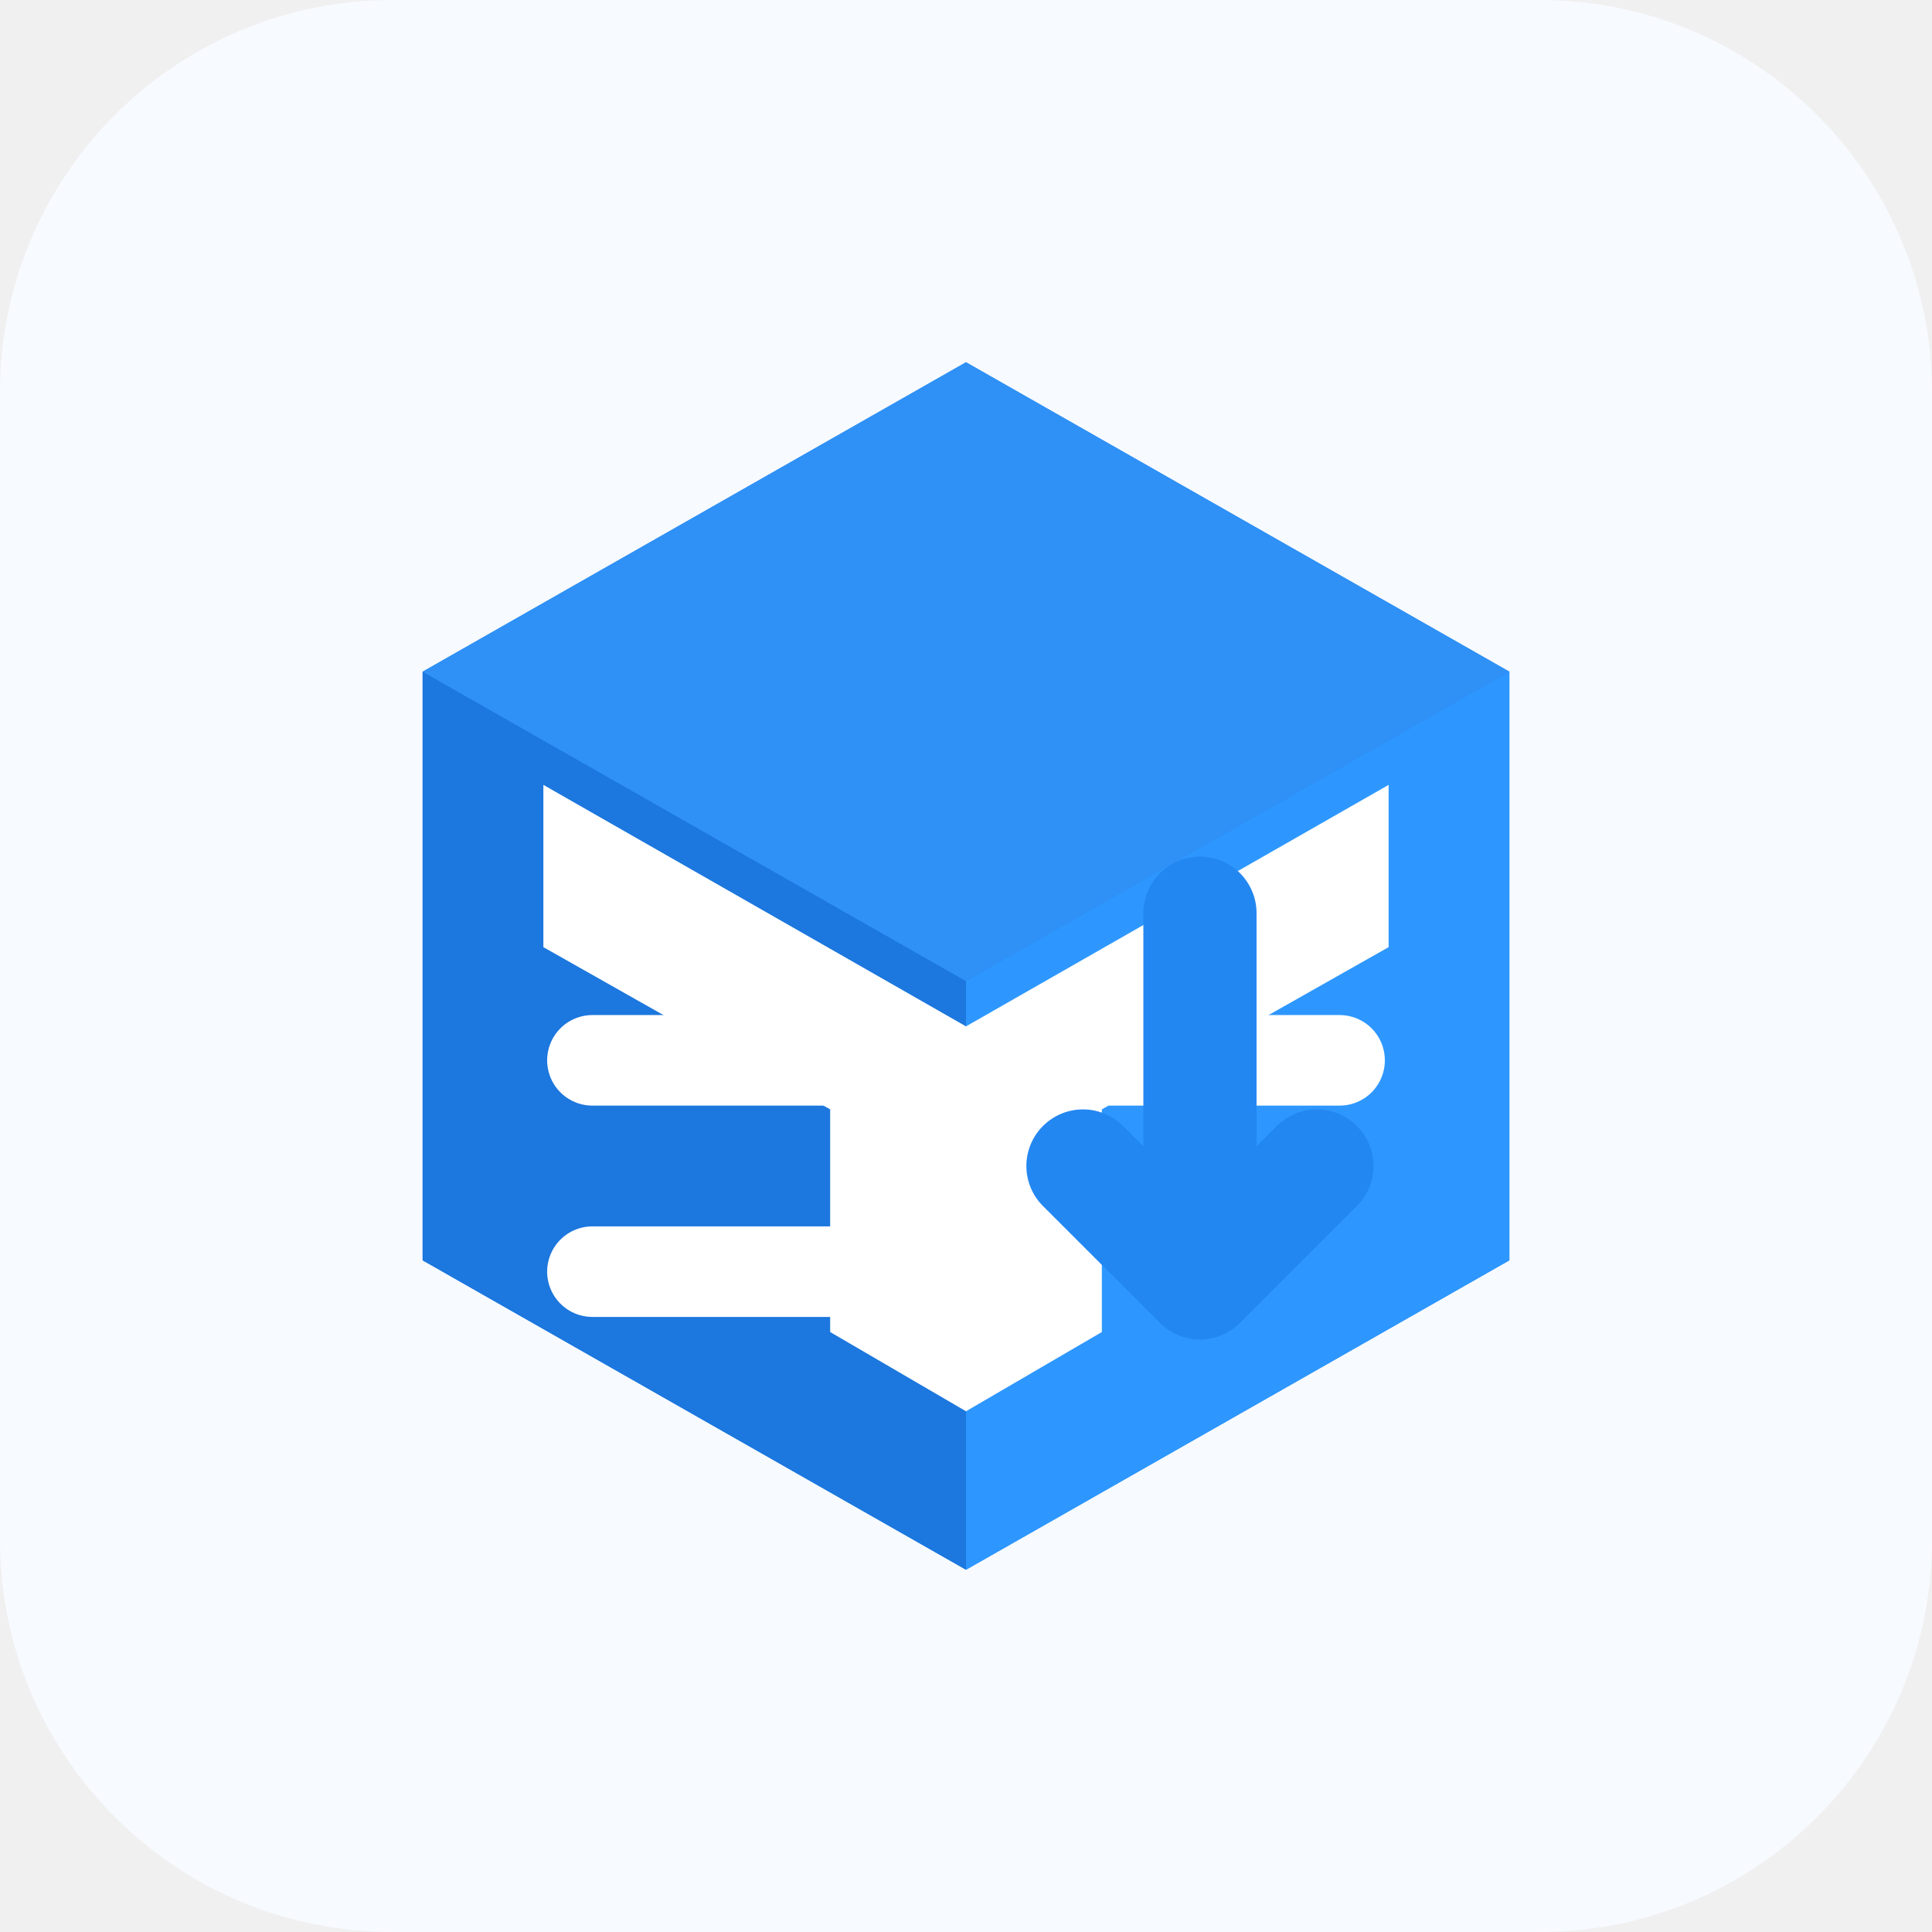
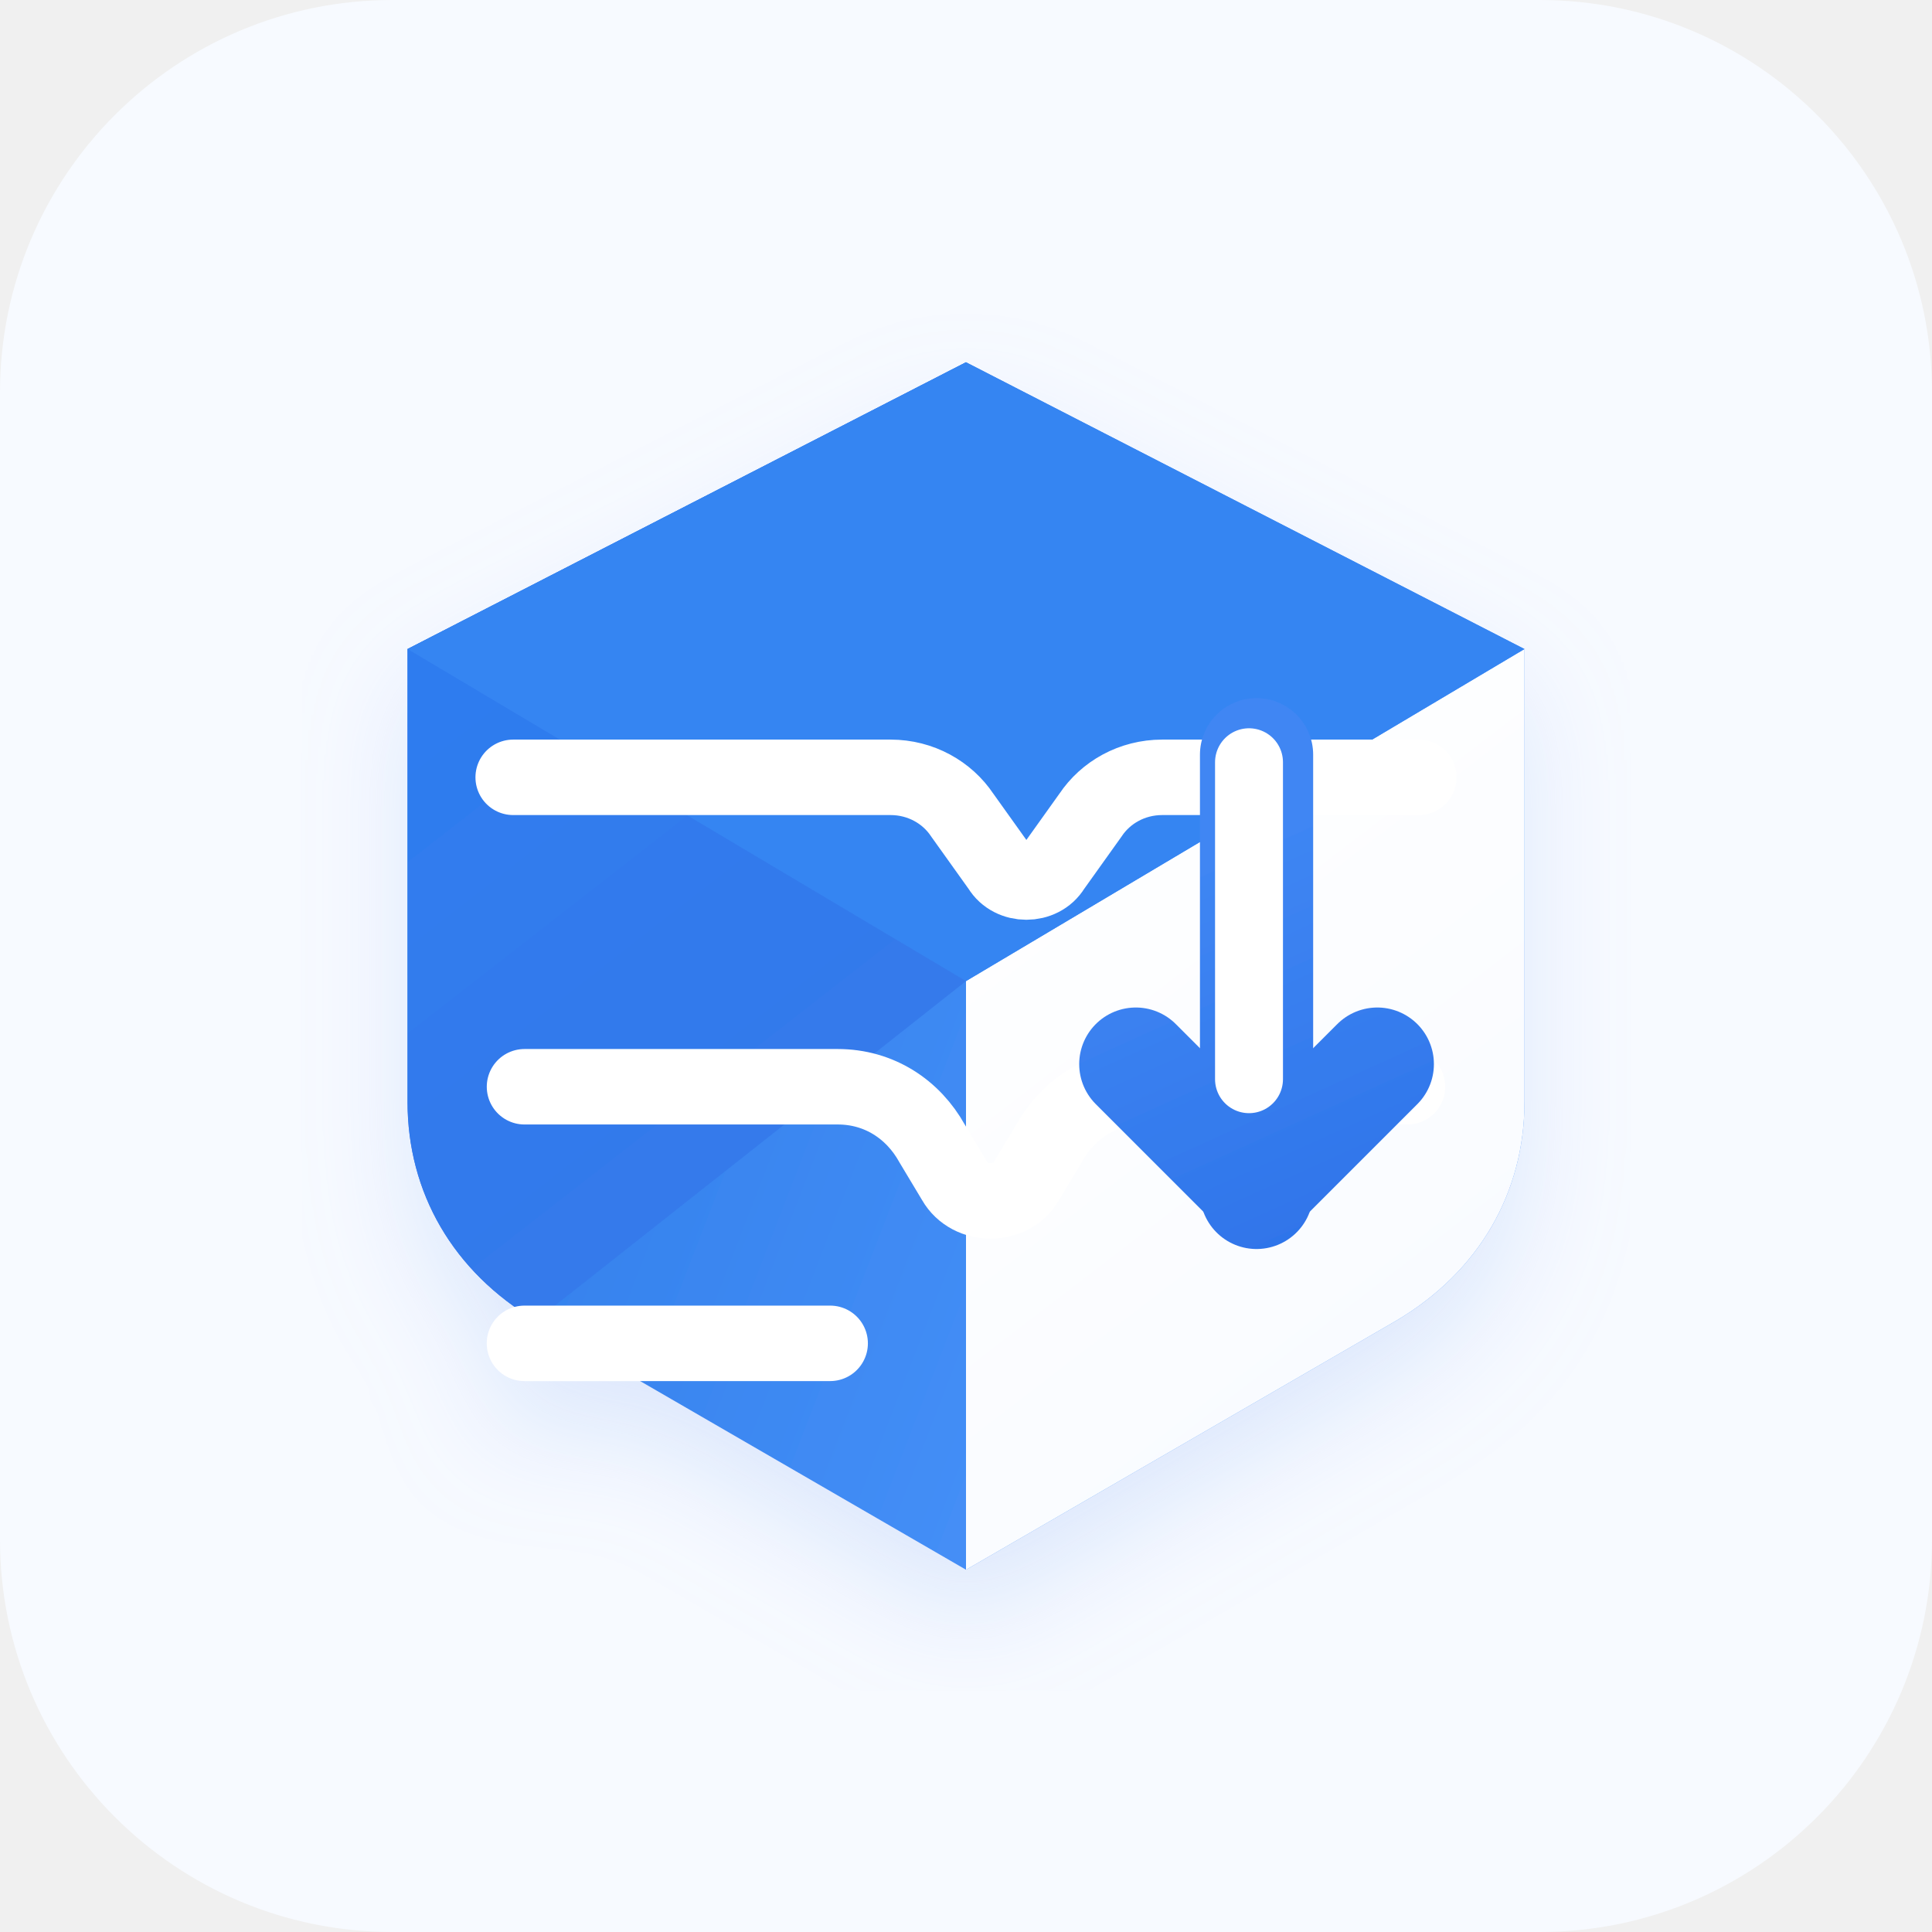
<svg xmlns="http://www.w3.org/2000/svg" width="512" height="512" viewBox="0 0 512 512" fill="none">
+   <defs>
+     <linearGradient id="topGrad" x1="132" y1="86" x2="396" y2="188" gradientUnits="userSpaceOnUse">
+       <stop stop-color="#2A79E6" />
+       <stop offset="1" stop-color="#4A93FA" />
+     </linearGradient>
+     <linearGradient id="leftGrad" x1="112" y1="180" x2="288" y2="406" gradientUnits="userSpaceOnUse">
+       <stop stop-color="#2E7BEF" />
+       <stop offset="1" stop-color="#3A79E7" />
+     </linearGradient>
+     <linearGradient id="rightGrad" x1="258" y1="208" x2="406" y2="401" gradientUnits="userSpaceOnUse">
+       <stop stop-color="#FFFFFF" />
+       <stop offset="1" stop-color="#F7FAFF" />
+     </linearGradient>
+     <linearGradient id="arrowGrad" x1="294" y1="240" x2="362" y2="390" gradientUnits="userSpaceOnUse">
+       <stop stop-color="#3F86F3" />
+       <stop offset="1" stop-color="#256AE4" />
+     </linearGradient>
+     <filter id="softShadow" x="80" y="64" width="352" height="384" filterUnits="userSpaceOnUse" color-interpolation-filters="sRGB">
+       <feDropShadow dx="0" dy="14" stdDeviation="14" flood-color="#A8C1F4" flood-opacity="0.32" />
+     </filter>
+   </defs>
  <rect width="512" height="512" rx="104" fill="#F7FAFF" />
-   <path d="M112 178L256 96L400 178V334L256 416L112 334V178Z" fill="#2387F2" />
-   <path d="M112 178L256 260V416L112 334V178Z" fill="#1C77DE" />
-   <path d="M400 178L256 260V416L400 334V178Z" fill="#2D97FF" />
-   <path d="M112 178L256 96L400 178L256 260L112 178Z" fill="#2F91F6" />
-   <path d="M144 208L256 272L368 208V251L292 294V353L256 374L220 353V294L144 251V208Z" fill="white" />
-   <path d="M157 281H220C229 281 237 286 241 294L246 303C250 310 262 310 266 303L271 294C275 286 283 281 292 281H355" stroke="white" stroke-width="24" stroke-linecap="round" />
-   <path d="M157 337H226" stroke="white" stroke-width="24" stroke-linecap="round" />
-   <path d="M318 329L318 242" stroke="#2387F2" stroke-width="30" stroke-linecap="round" />
-   <path d="M287 309L318 340L349 309" stroke="#2387F2" stroke-width="30" stroke-linecap="round" stroke-linejoin="round" />
+   <g filter="url(#softShadow)">
+     <path d="M108 172L256 96L404 172V292C404 316 392 337 370 350L256 416L142 350C120 337 108 316 108 292V172Z" fill="url(#topGrad)" />
+     <path d="M108 172L256 96V260L142 350C120 337 108 316 108 292V172Z" fill="url(#leftGrad)" />
+     <path d="M256 260L404 172V292C404 316 392 337 370 350L256 416V260Z" fill="url(#rightGrad)" />
+     <path d="M108 172L256 96L404 172L256 260L108 172Z" fill="#3585F2" />
+     <path d="M136 206H236C244 206 251 210 255 216L265 230C268 235 276 235 279 230L289 216C293 210 300 206 308 206H376" stroke="#FFFFFF" stroke-width="20" stroke-linecap="round" stroke-linejoin="round" />
+     <path d="M139 288H222C233 288 242 294 247 303L253 313C257 320 268 320 272 313L278 303C283 294 292 288 303 288H373" stroke="#FFFFFF" stroke-width="20" stroke-linecap="round" stroke-linejoin="round" />
+     <path d="M139 356H220" stroke="#FFFFFF" stroke-width="20" stroke-linecap="round" />
+     <path d="M333 200V316" stroke="url(#arrowGrad)" stroke-width="30" stroke-linecap="round" />
+     <path d="M301 282L333 314L365 282" stroke="url(#arrowGrad)" stroke-width="30" stroke-linecap="round" stroke-linejoin="round" />
+     <path d="M331 202L331 286" stroke="#FFFFFF" stroke-width="18" stroke-linecap="round" />
+   </g>
</svg>
